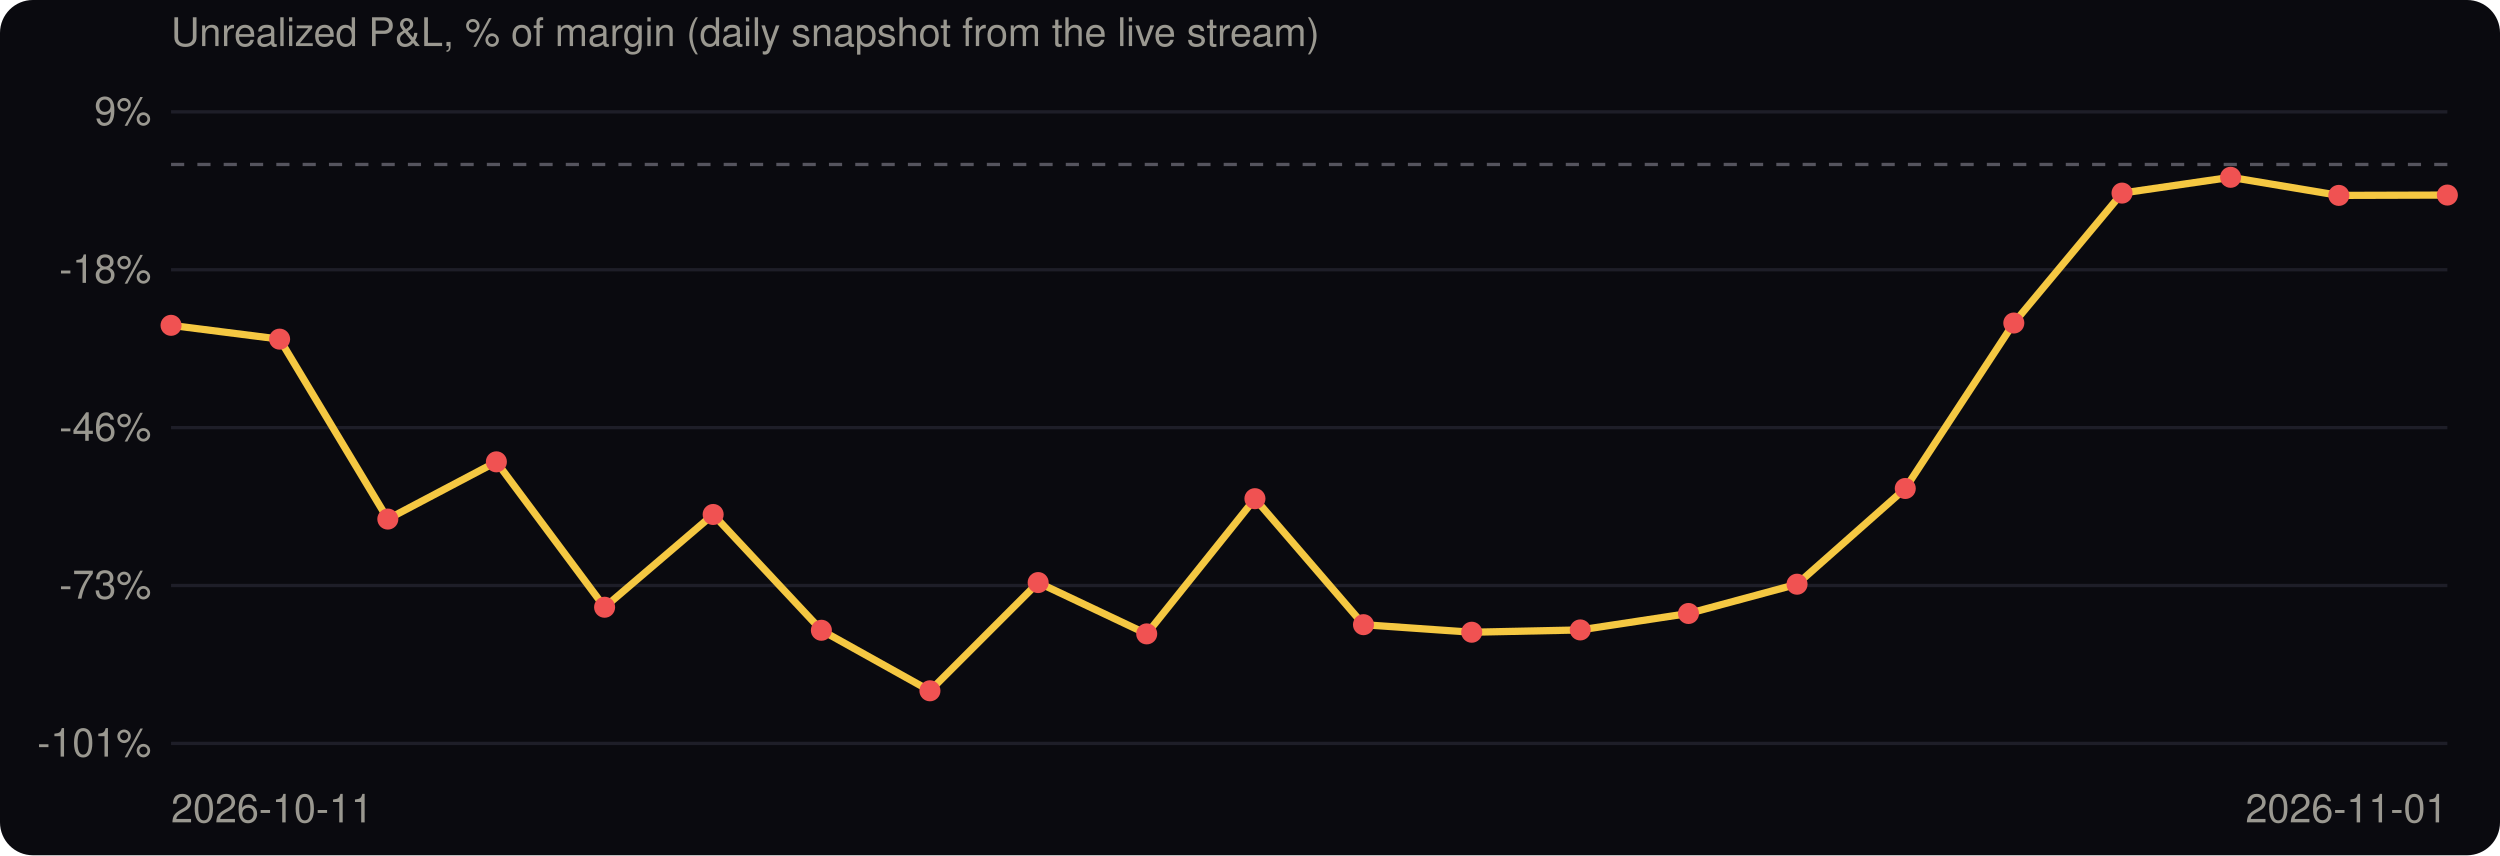
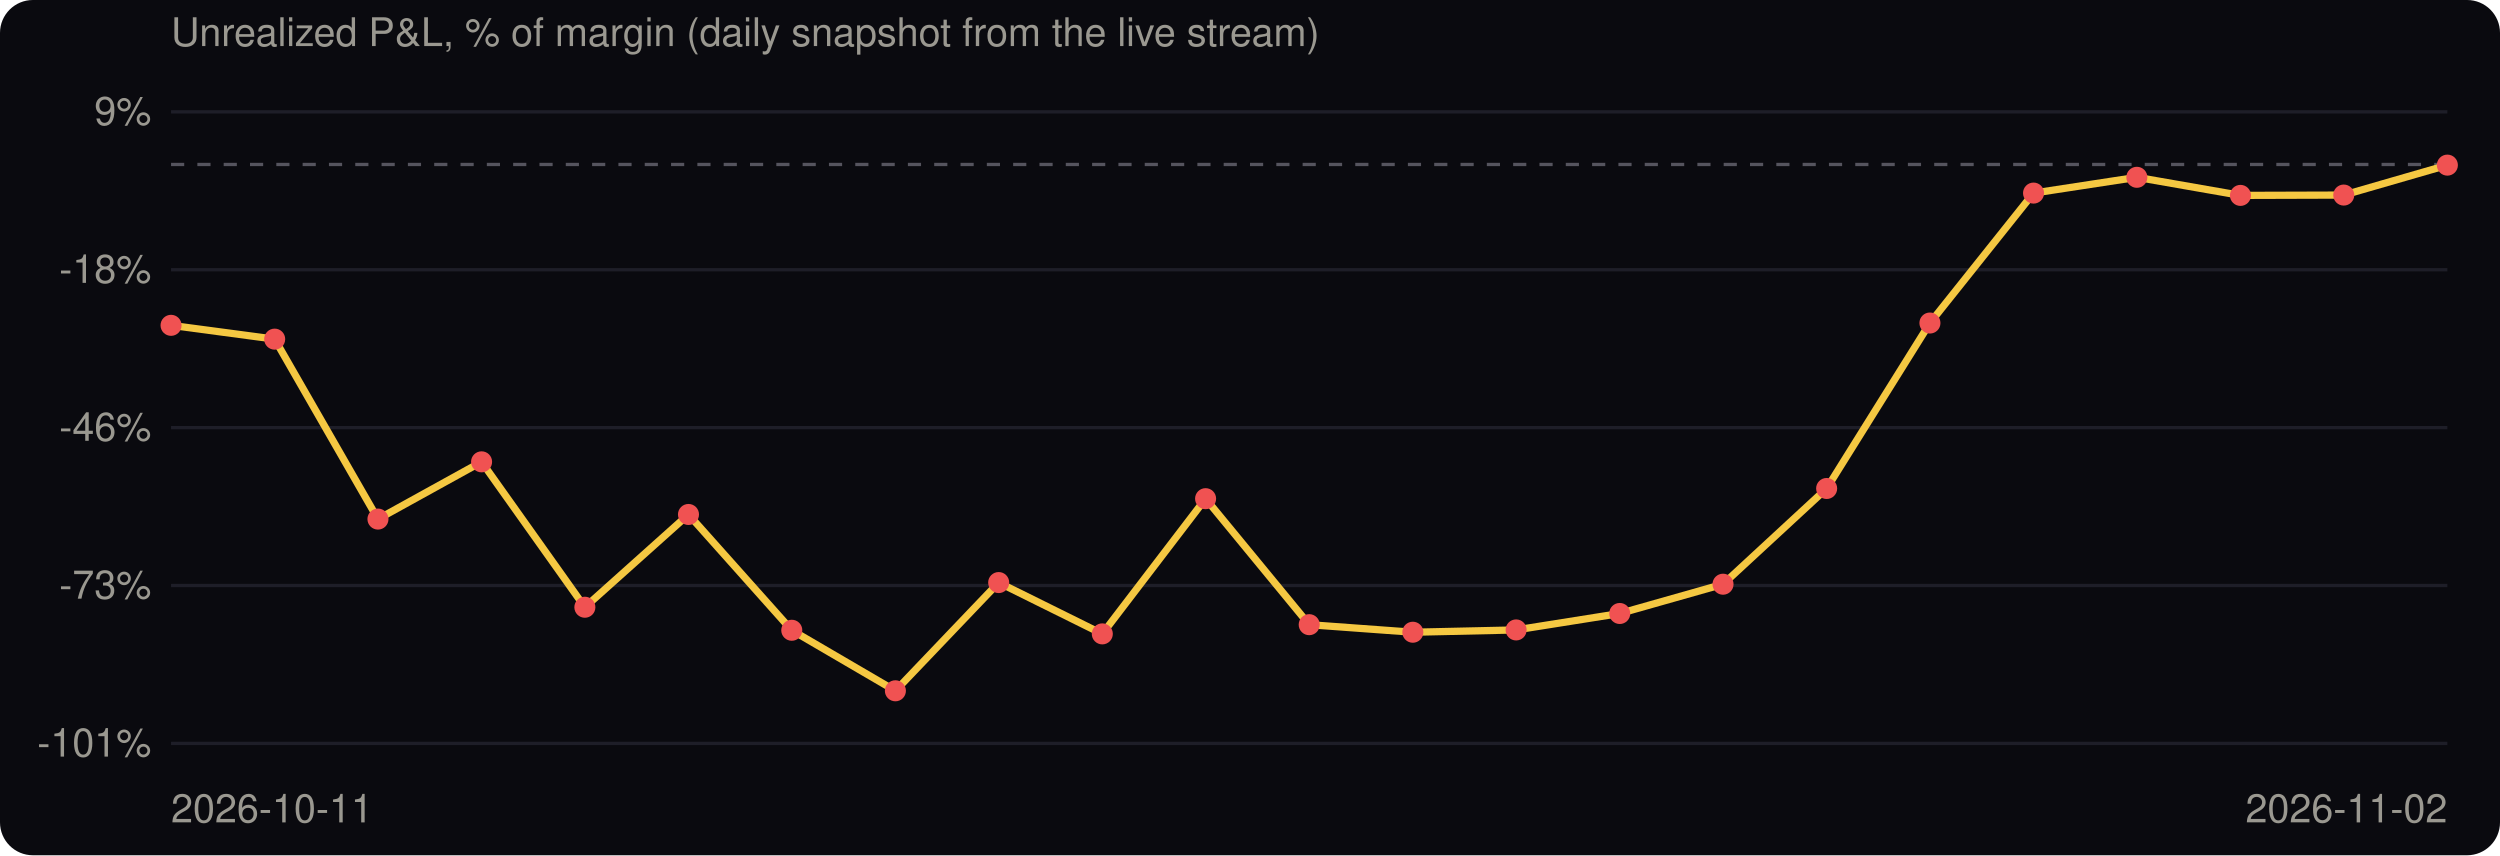
<svg xmlns="http://www.w3.org/2000/svg" viewBox="0 0 760 260" width="760" height="260" font-family="Helvetica, Arial, sans-serif" font-size="12">
  <rect width="760" height="260" rx="10" fill="#0A0A0F" />
  <text x="52" y="14" fill="#9A9890">Unrealized P&amp;L, % of margin (daily snapshot from the live stream)</text>
  <line x1="52" x2="744" y1="226.0" y2="226.0" stroke="#1E1E28" />
  <text x="46" y="230.0" fill="#9A9890" text-anchor="end">-101%</text>
  <line x1="52" x2="744" y1="178.0" y2="178.0" stroke="#1E1E28" />
  <text x="46" y="182.0" fill="#9A9890" text-anchor="end">-73%</text>
  <line x1="52" x2="744" y1="130.0" y2="130.0" stroke="#1E1E28" />
  <text x="46" y="134.0" fill="#9A9890" text-anchor="end">-46%</text>
  <line x1="52" x2="744" y1="82.0" y2="82.0" stroke="#1E1E28" />
  <text x="46" y="86.0" fill="#9A9890" text-anchor="end">-18%</text>
  <line x1="52" x2="744" y1="34.0" y2="34.0" stroke="#1E1E28" />
  <text x="46" y="38.0" fill="#9A9890" text-anchor="end">9%</text>
  <line x1="52" x2="744" y1="50.0" y2="50.0" stroke="#55545E" stroke-dasharray="4 4" />
-   <path d="M52.0,98.9 L85.0,103.1 L117.9,157.8 L150.9,140.4 L183.8,184.6 L216.8,156.4 L249.7,191.6 L282.7,210.0 L315.6,177.1 L348.6,192.7 L381.5,151.6 L414.5,189.9 L447.4,192.2 L480.4,191.5 L513.3,186.5 L546.3,177.6 L579.2,148.5 L612.2,98.2 L645.1,58.7 L678.1,53.9 L711.0,59.4 L744.0,59.3" fill="none" stroke="#F5C842" stroke-width="2.2" />
+   <path d="M52.0,98.9 L83.5,103.1 L114.9,157.8 L146.4,140.4 L177.8,184.6 L209.3,156.4 L240.7,191.6 L272.2,210.0 L303.6,177.1 L335.1,192.7 L366.5,151.6 L398.0,189.9 L429.5,192.2 L460.9,191.5 L492.4,186.5 L523.8,177.6 L555.3,148.5 L586.7,98.2 L618.2,58.7 L649.6,53.9 L681.1,59.4 L712.5,59.3 L744.0,50.2" fill="none" stroke="#F5C842" stroke-width="2.2" />
  <circle cx="52.0" cy="98.9" r="3.2" fill="#f05252" />
-   <circle cx="85.0" cy="103.1" r="3.2" fill="#f05252" />
-   <circle cx="117.9" cy="157.8" r="3.2" fill="#f05252" />
-   <circle cx="150.9" cy="140.4" r="3.2" fill="#f05252" />
-   <circle cx="183.8" cy="184.6" r="3.2" fill="#f05252" />
-   <circle cx="216.8" cy="156.4" r="3.2" fill="#f05252" />
-   <circle cx="249.7" cy="191.6" r="3.2" fill="#f05252" />
-   <circle cx="282.7" cy="210.0" r="3.2" fill="#f05252" />
-   <circle cx="315.6" cy="177.1" r="3.2" fill="#f05252" />
-   <circle cx="348.6" cy="192.7" r="3.2" fill="#f05252" />
-   <circle cx="381.5" cy="151.6" r="3.2" fill="#f05252" />
-   <circle cx="414.5" cy="189.9" r="3.2" fill="#f05252" />
-   <circle cx="447.4" cy="192.2" r="3.2" fill="#f05252" />
-   <circle cx="480.4" cy="191.5" r="3.2" fill="#f05252" />
-   <circle cx="513.3" cy="186.5" r="3.2" fill="#f05252" />
-   <circle cx="546.3" cy="177.6" r="3.2" fill="#f05252" />
-   <circle cx="579.2" cy="148.5" r="3.2" fill="#f05252" />
-   <circle cx="612.2" cy="98.2" r="3.2" fill="#f05252" />
-   <circle cx="645.1" cy="58.7" r="3.2" fill="#f05252" />
-   <circle cx="678.1" cy="53.9" r="3.2" fill="#f05252" />
-   <circle cx="711.0" cy="59.4" r="3.2" fill="#f05252" />
-   <circle cx="744.0" cy="59.3" r="3.2" fill="#f05252" />
+   <circle cx="83.5" cy="103.1" r="3.2" fill="#f05252" />
+   <circle cx="114.9" cy="157.8" r="3.2" fill="#f05252" />
+   <circle cx="146.4" cy="140.4" r="3.2" fill="#f05252" />
+   <circle cx="177.8" cy="184.6" r="3.2" fill="#f05252" />
+   <circle cx="209.3" cy="156.4" r="3.2" fill="#f05252" />
+   <circle cx="240.7" cy="191.6" r="3.2" fill="#f05252" />
+   <circle cx="272.2" cy="210.0" r="3.2" fill="#f05252" />
+   <circle cx="303.6" cy="177.1" r="3.2" fill="#f05252" />
+   <circle cx="335.1" cy="192.7" r="3.2" fill="#f05252" />
+   <circle cx="366.5" cy="151.6" r="3.2" fill="#f05252" />
+   <circle cx="398.0" cy="189.9" r="3.2" fill="#f05252" />
+   <circle cx="429.5" cy="192.2" r="3.2" fill="#f05252" />
+   <circle cx="460.9" cy="191.5" r="3.2" fill="#f05252" />
+   <circle cx="492.4" cy="186.5" r="3.2" fill="#f05252" />
+   <circle cx="523.8" cy="177.6" r="3.2" fill="#f05252" />
+   <circle cx="555.3" cy="148.5" r="3.2" fill="#f05252" />
+   <circle cx="586.7" cy="98.2" r="3.2" fill="#f05252" />
+   <circle cx="618.2" cy="58.7" r="3.2" fill="#f05252" />
+   <circle cx="649.6" cy="53.9" r="3.2" fill="#f05252" />
+   <circle cx="681.1" cy="59.4" r="3.2" fill="#f05252" />
+   <circle cx="712.5" cy="59.3" r="3.2" fill="#f05252" />
+   <circle cx="744.0" cy="50.2" r="3.2" fill="#f05252" />
  <text x="52" y="250" fill="#9A9890">2026-10-11</text>
-   <text x="744" y="250" fill="#9A9890" text-anchor="end">2026-11-01</text>
+   <text x="744" y="250" fill="#9A9890" text-anchor="end">2026-11-02</text>
</svg>
